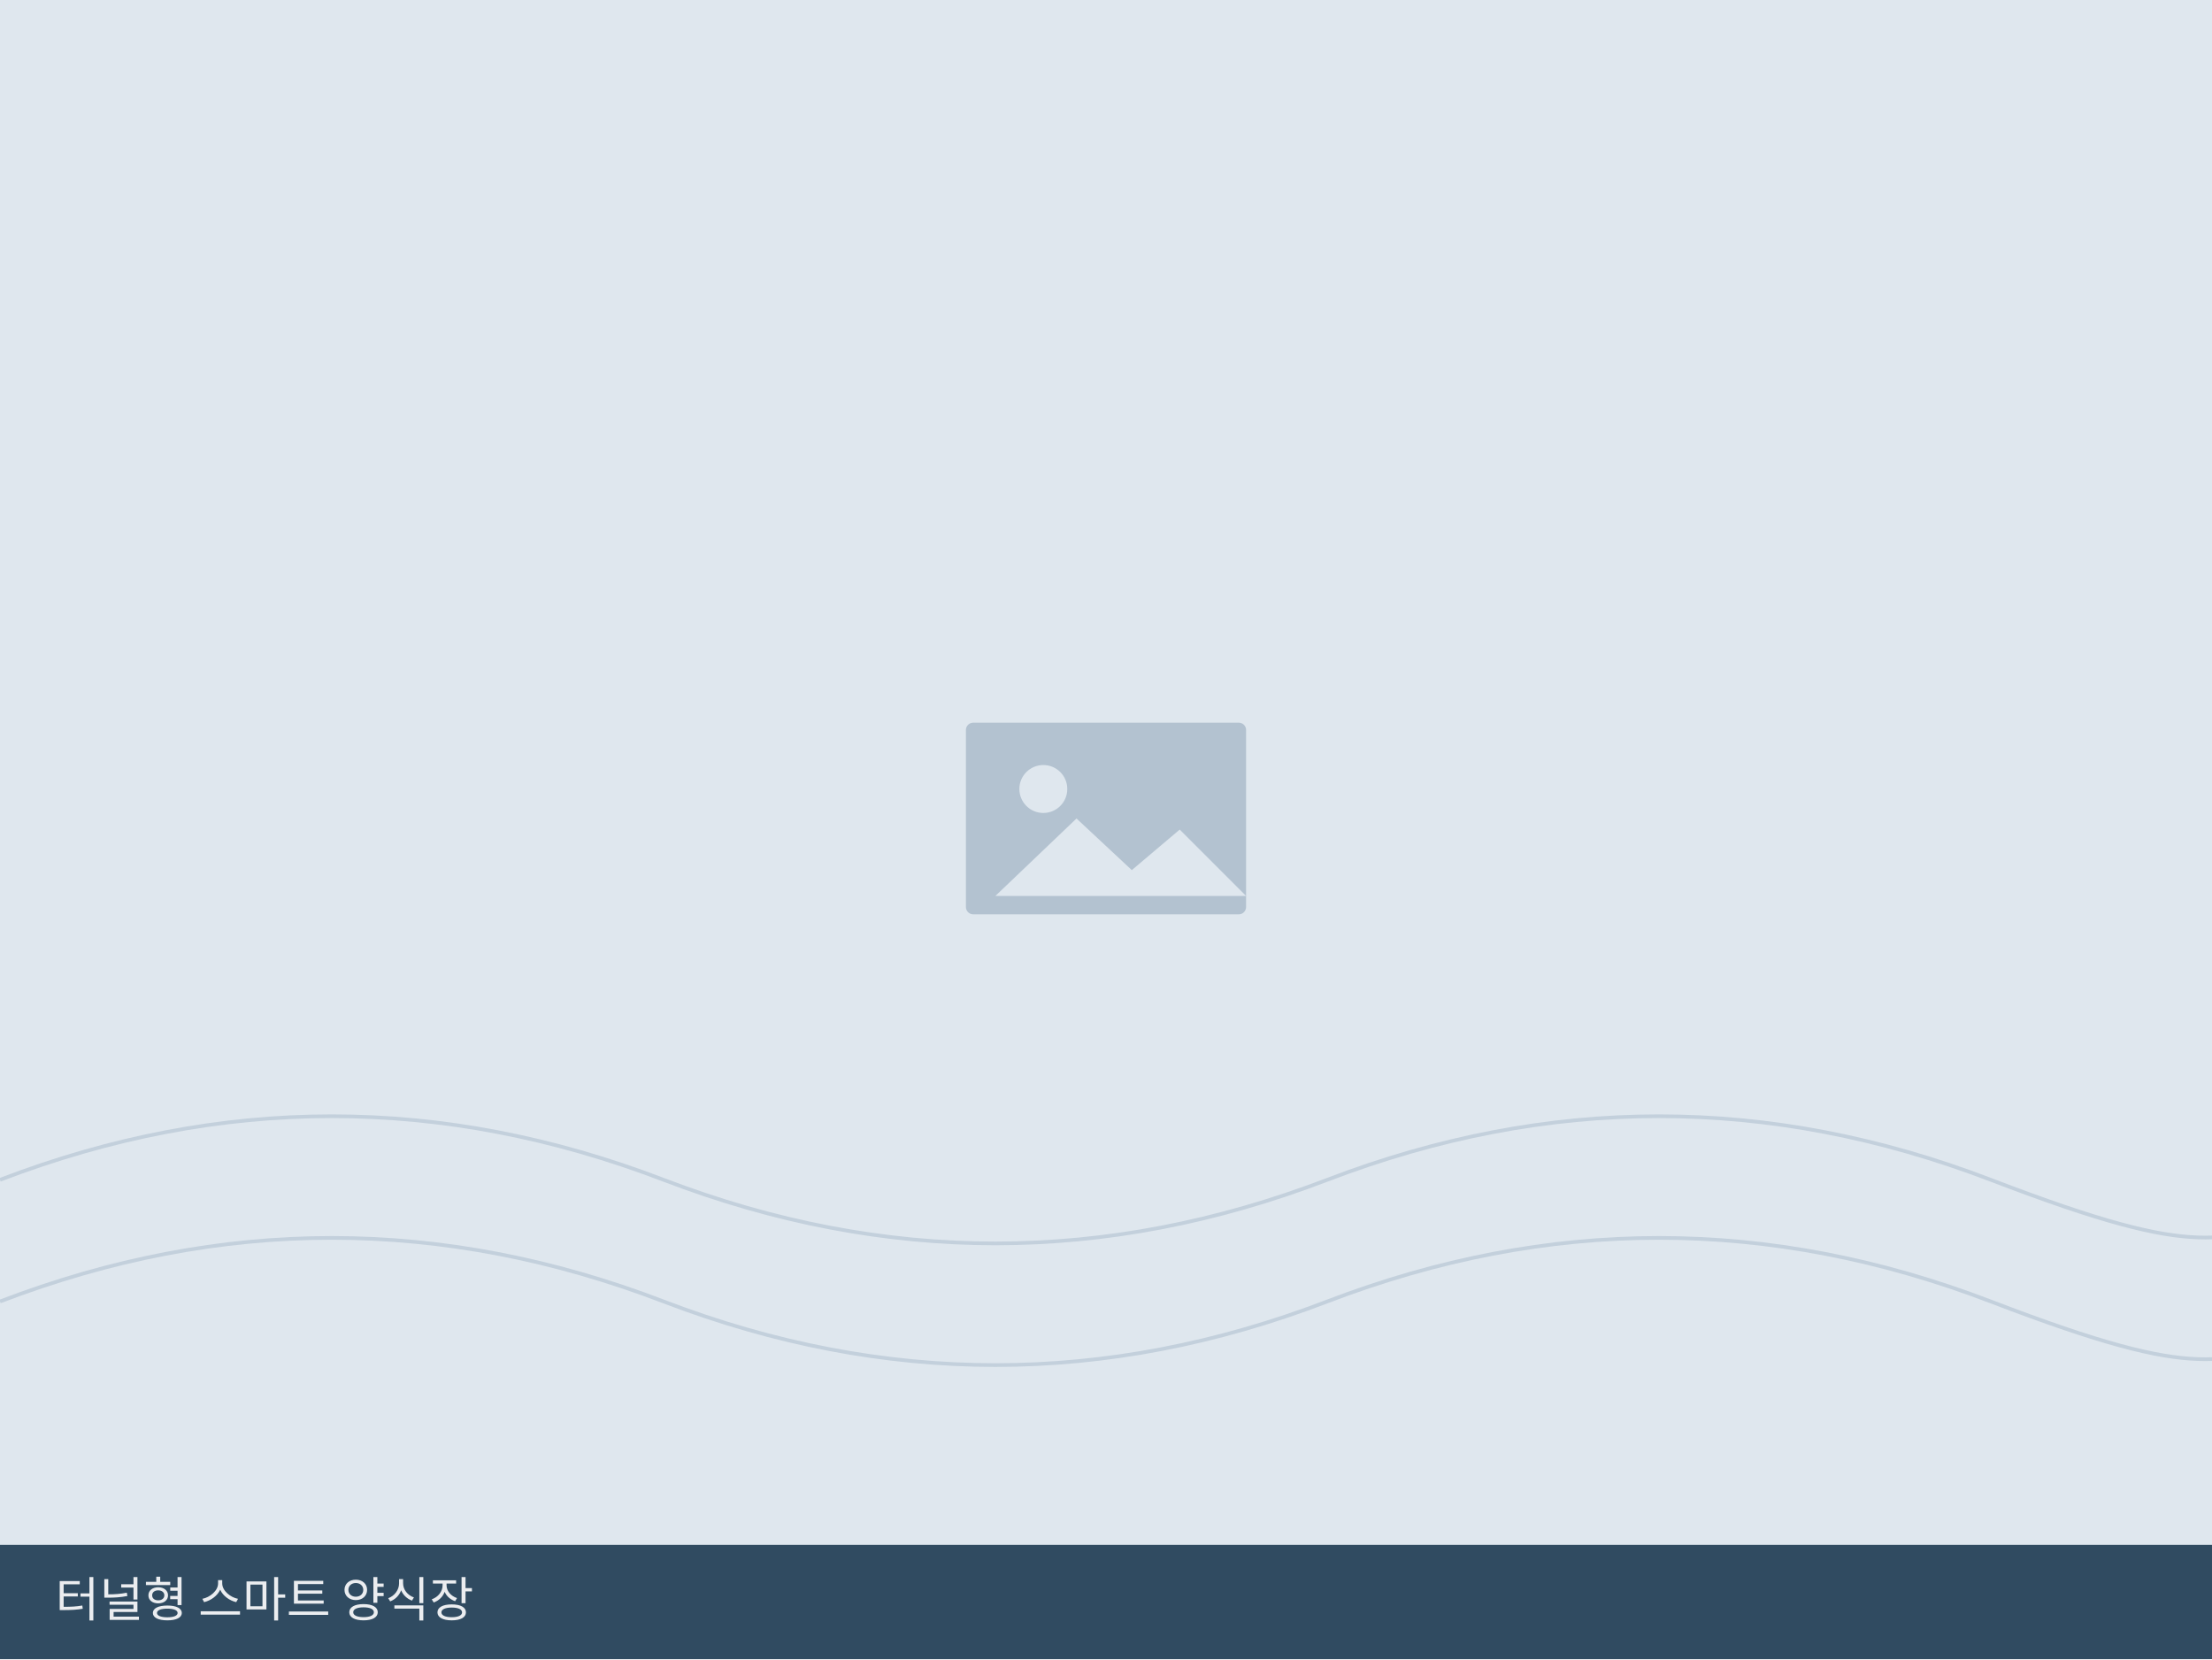
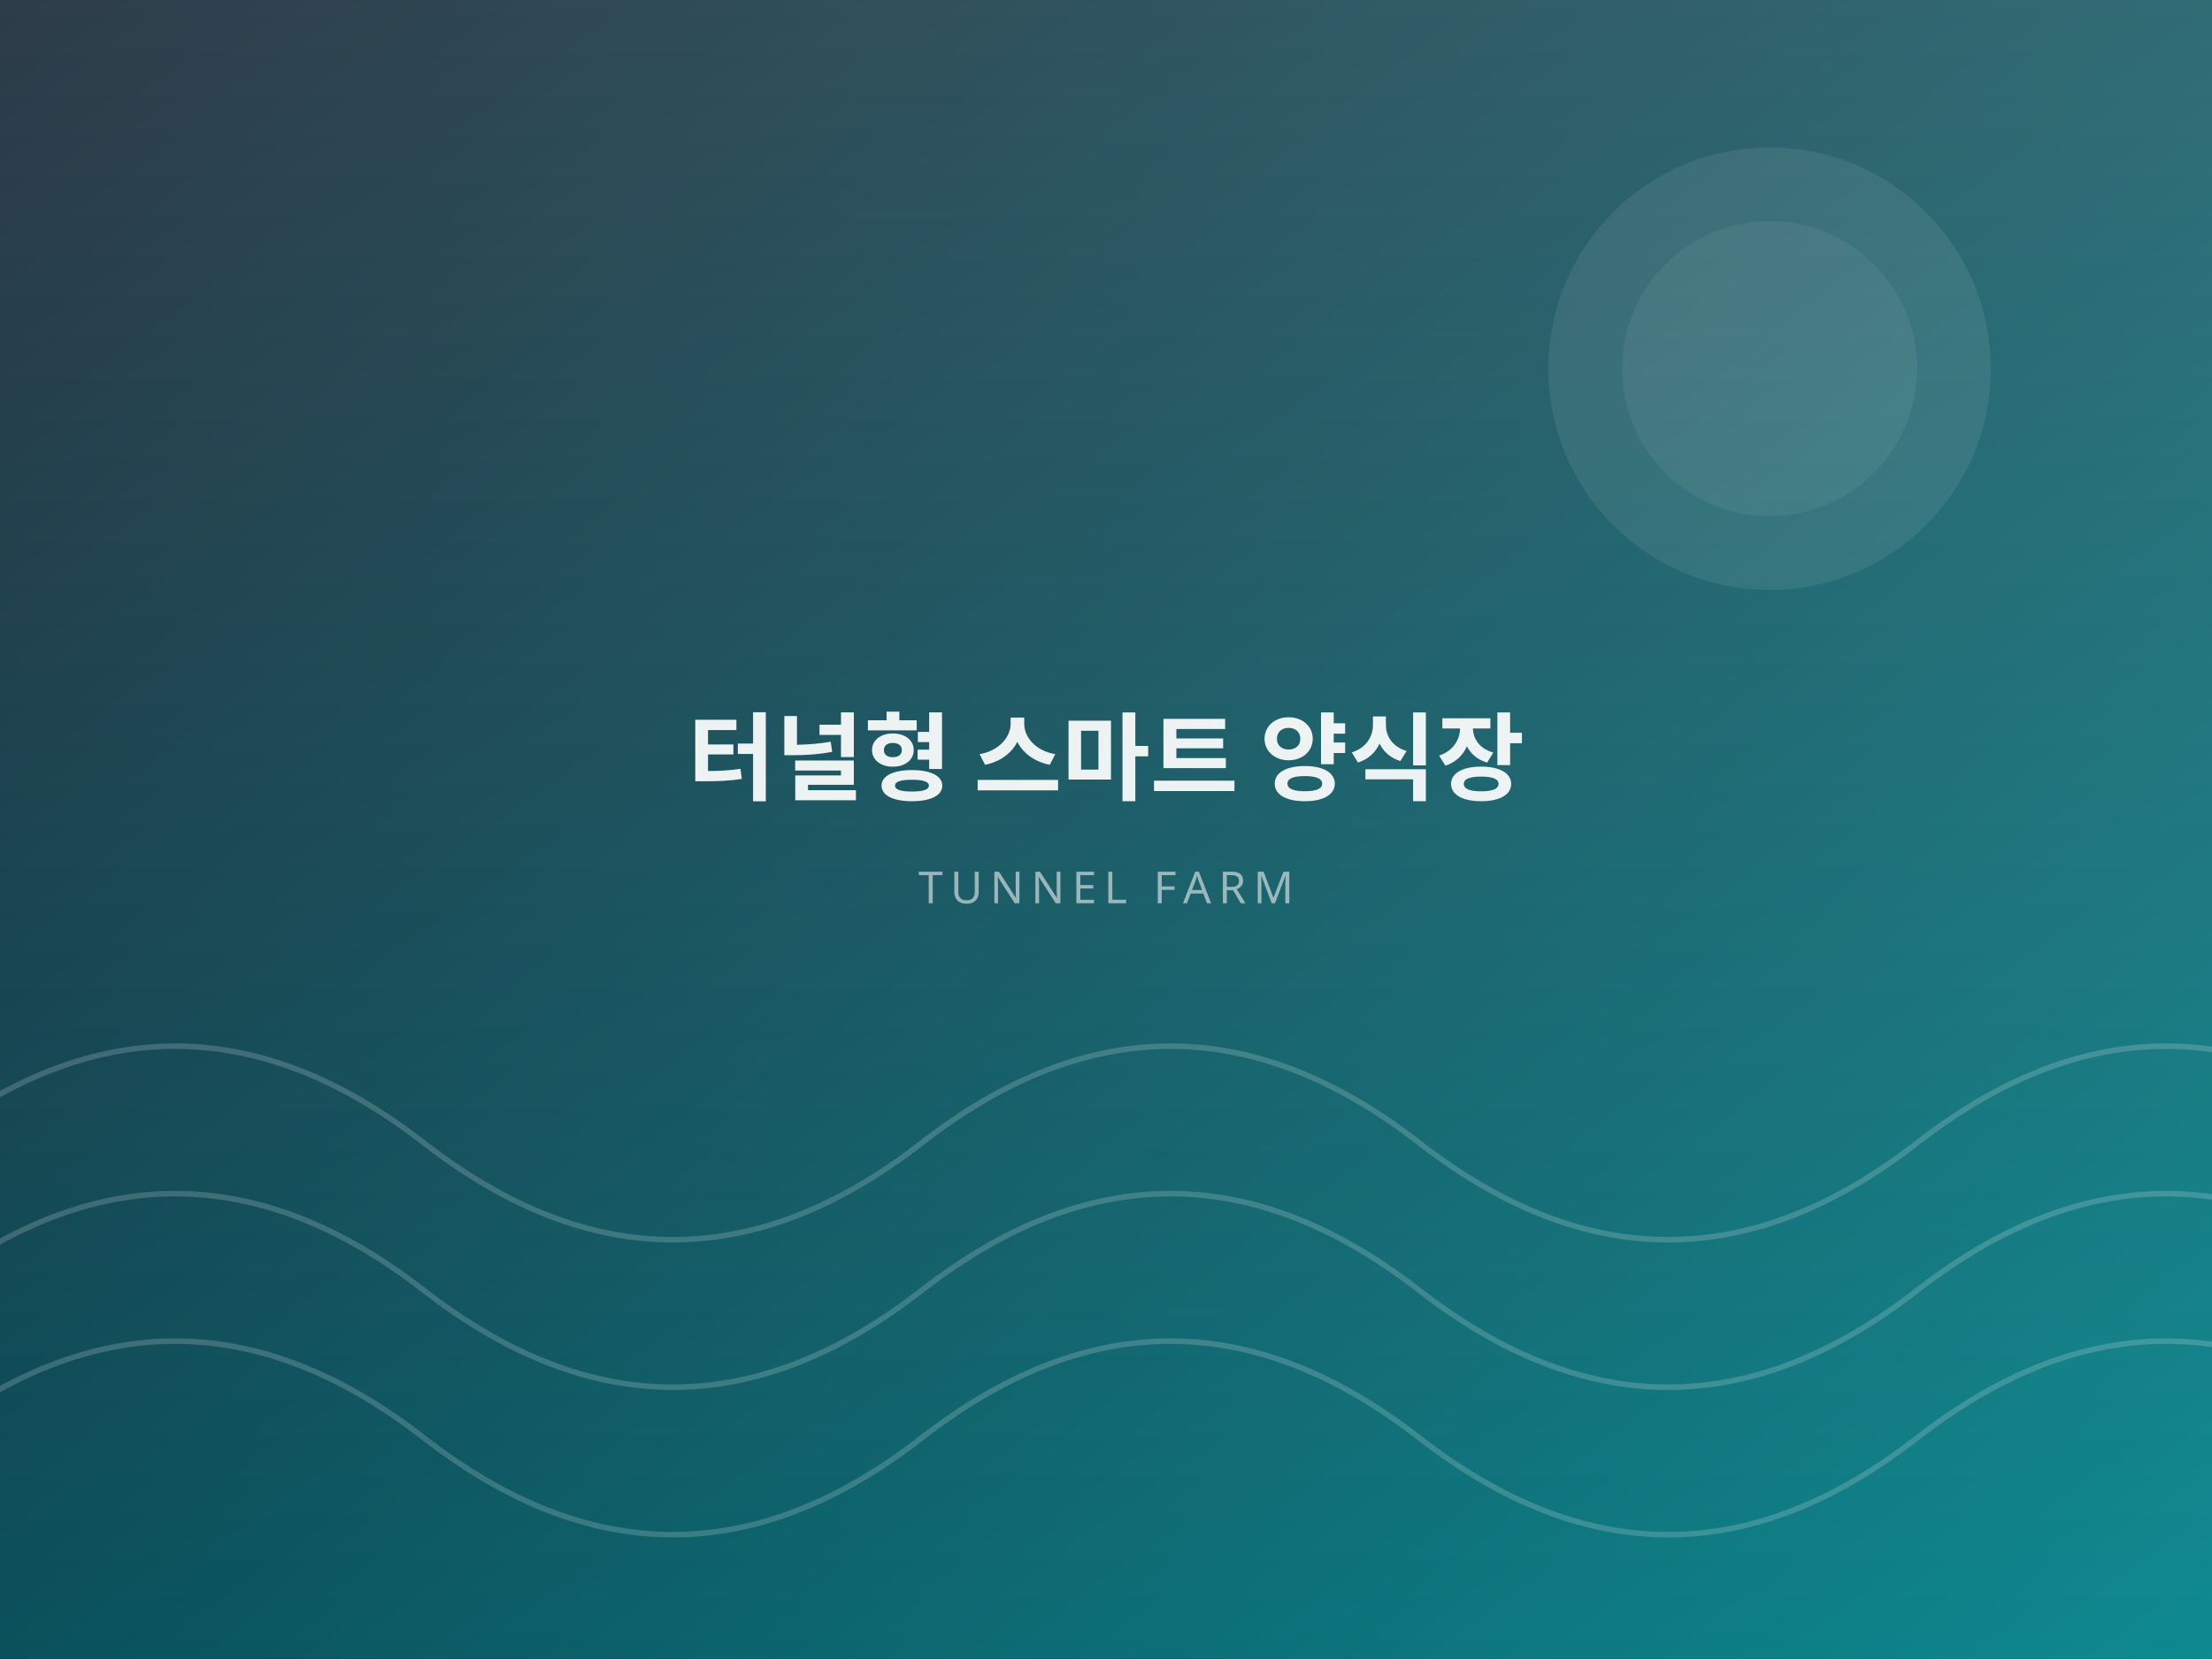
<svg xmlns="http://www.w3.org/2000/svg" viewBox="0 0 1200 900" width="1200" height="900" role="img" aria-label="터널형 스마트 양식장">
-   <rect width="1200" height="900" fill="#dfe7ee" />
-   <g fill="none" stroke="#c3d0dc" stroke-width="2">
-     <path d="M0 640c120-46 240-46 360 0s240 46 360 0 240-46 360 0 120 30 180 22" />
-     <path d="M0 706c120-46 240-46 360 0s240 46 360 0 240-46 360 0 120 30 180 22" />
+   <defs>
+     <linearGradient id="g" x1="0" y1="0" x2="1" y2="1">
+       <stop offset="0" stop-color="#061726" />
+       <stop offset="1" stop-color="#0e8a91" />
+     </linearGradient>
+     <linearGradient id="s" x1="0" y1="0" x2="0" y2="1">
+       <stop offset="0" stop-color="#fff" stop-opacity=".16" />
+       <stop offset="1" stop-color="#fff" stop-opacity="0" />
+     </linearGradient>
+   </defs>
+   <rect width="1200" height="900" fill="url(#g)" />
+   <rect width="1200" height="900" fill="url(#s)" />
+   <g fill="none" stroke="#fff" stroke-opacity=".18" stroke-width="3">
+     <path d="M-40 620c90-70 180-70 270 0s180 70 270 0 180-70 270 0 180 70 270 0 180-70 270 0" />
+     <path d="M-40 700c90-70 180-70 270 0s180 70 270 0 180-70 270 0 180 70 270 0 180-70 270 0" />
+     <path d="M-40 780c90-70 180-70 270 0s180 70 270 0 180-70 270 0 180 70 270 0 180-70 270 0" />
  </g>
-   <g fill="#b3c2d0">
-     <rect x="524" y="392" width="152" height="104" rx="4" />
-     <circle cx="566" cy="428" r="13" fill="#dfe7ee" />
-     <path d="M540 486l44-42 30 28 26-22 36 36z" fill="#dfe7ee" />
-   </g>
-   <rect x="0" y="838" width="1200" height="62" fill="#0a2942" fill-opacity=".82" />
-   <text x="30" y="877" fill="#ffffff" fill-opacity=".9" font-family="'Apple SD Gothic Neo','Malgun Gothic',sans-serif" font-size="26">터널형 스마트 양식장</text>
+   <circle cx="960" cy="200" r="120" fill="#fff" fill-opacity=".08" />
+   <circle cx="960" cy="200" r="80" fill="#fff" fill-opacity=".06" />
+   <text x="600" y="430" text-anchor="middle" fill="#fff" fill-opacity=".92" font-family="'Apple SD Gothic Neo','Malgun Gothic',sans-serif" font-size="52" font-weight="700">터널형 스마트 양식장</text>
+   <text x="600" y="490" text-anchor="middle" fill="#fff" fill-opacity=".55" font-family="'Apple SD Gothic Neo','Malgun Gothic',sans-serif" font-size="24" letter-spacing="4">TUNNEL FARM</text>
</svg>
